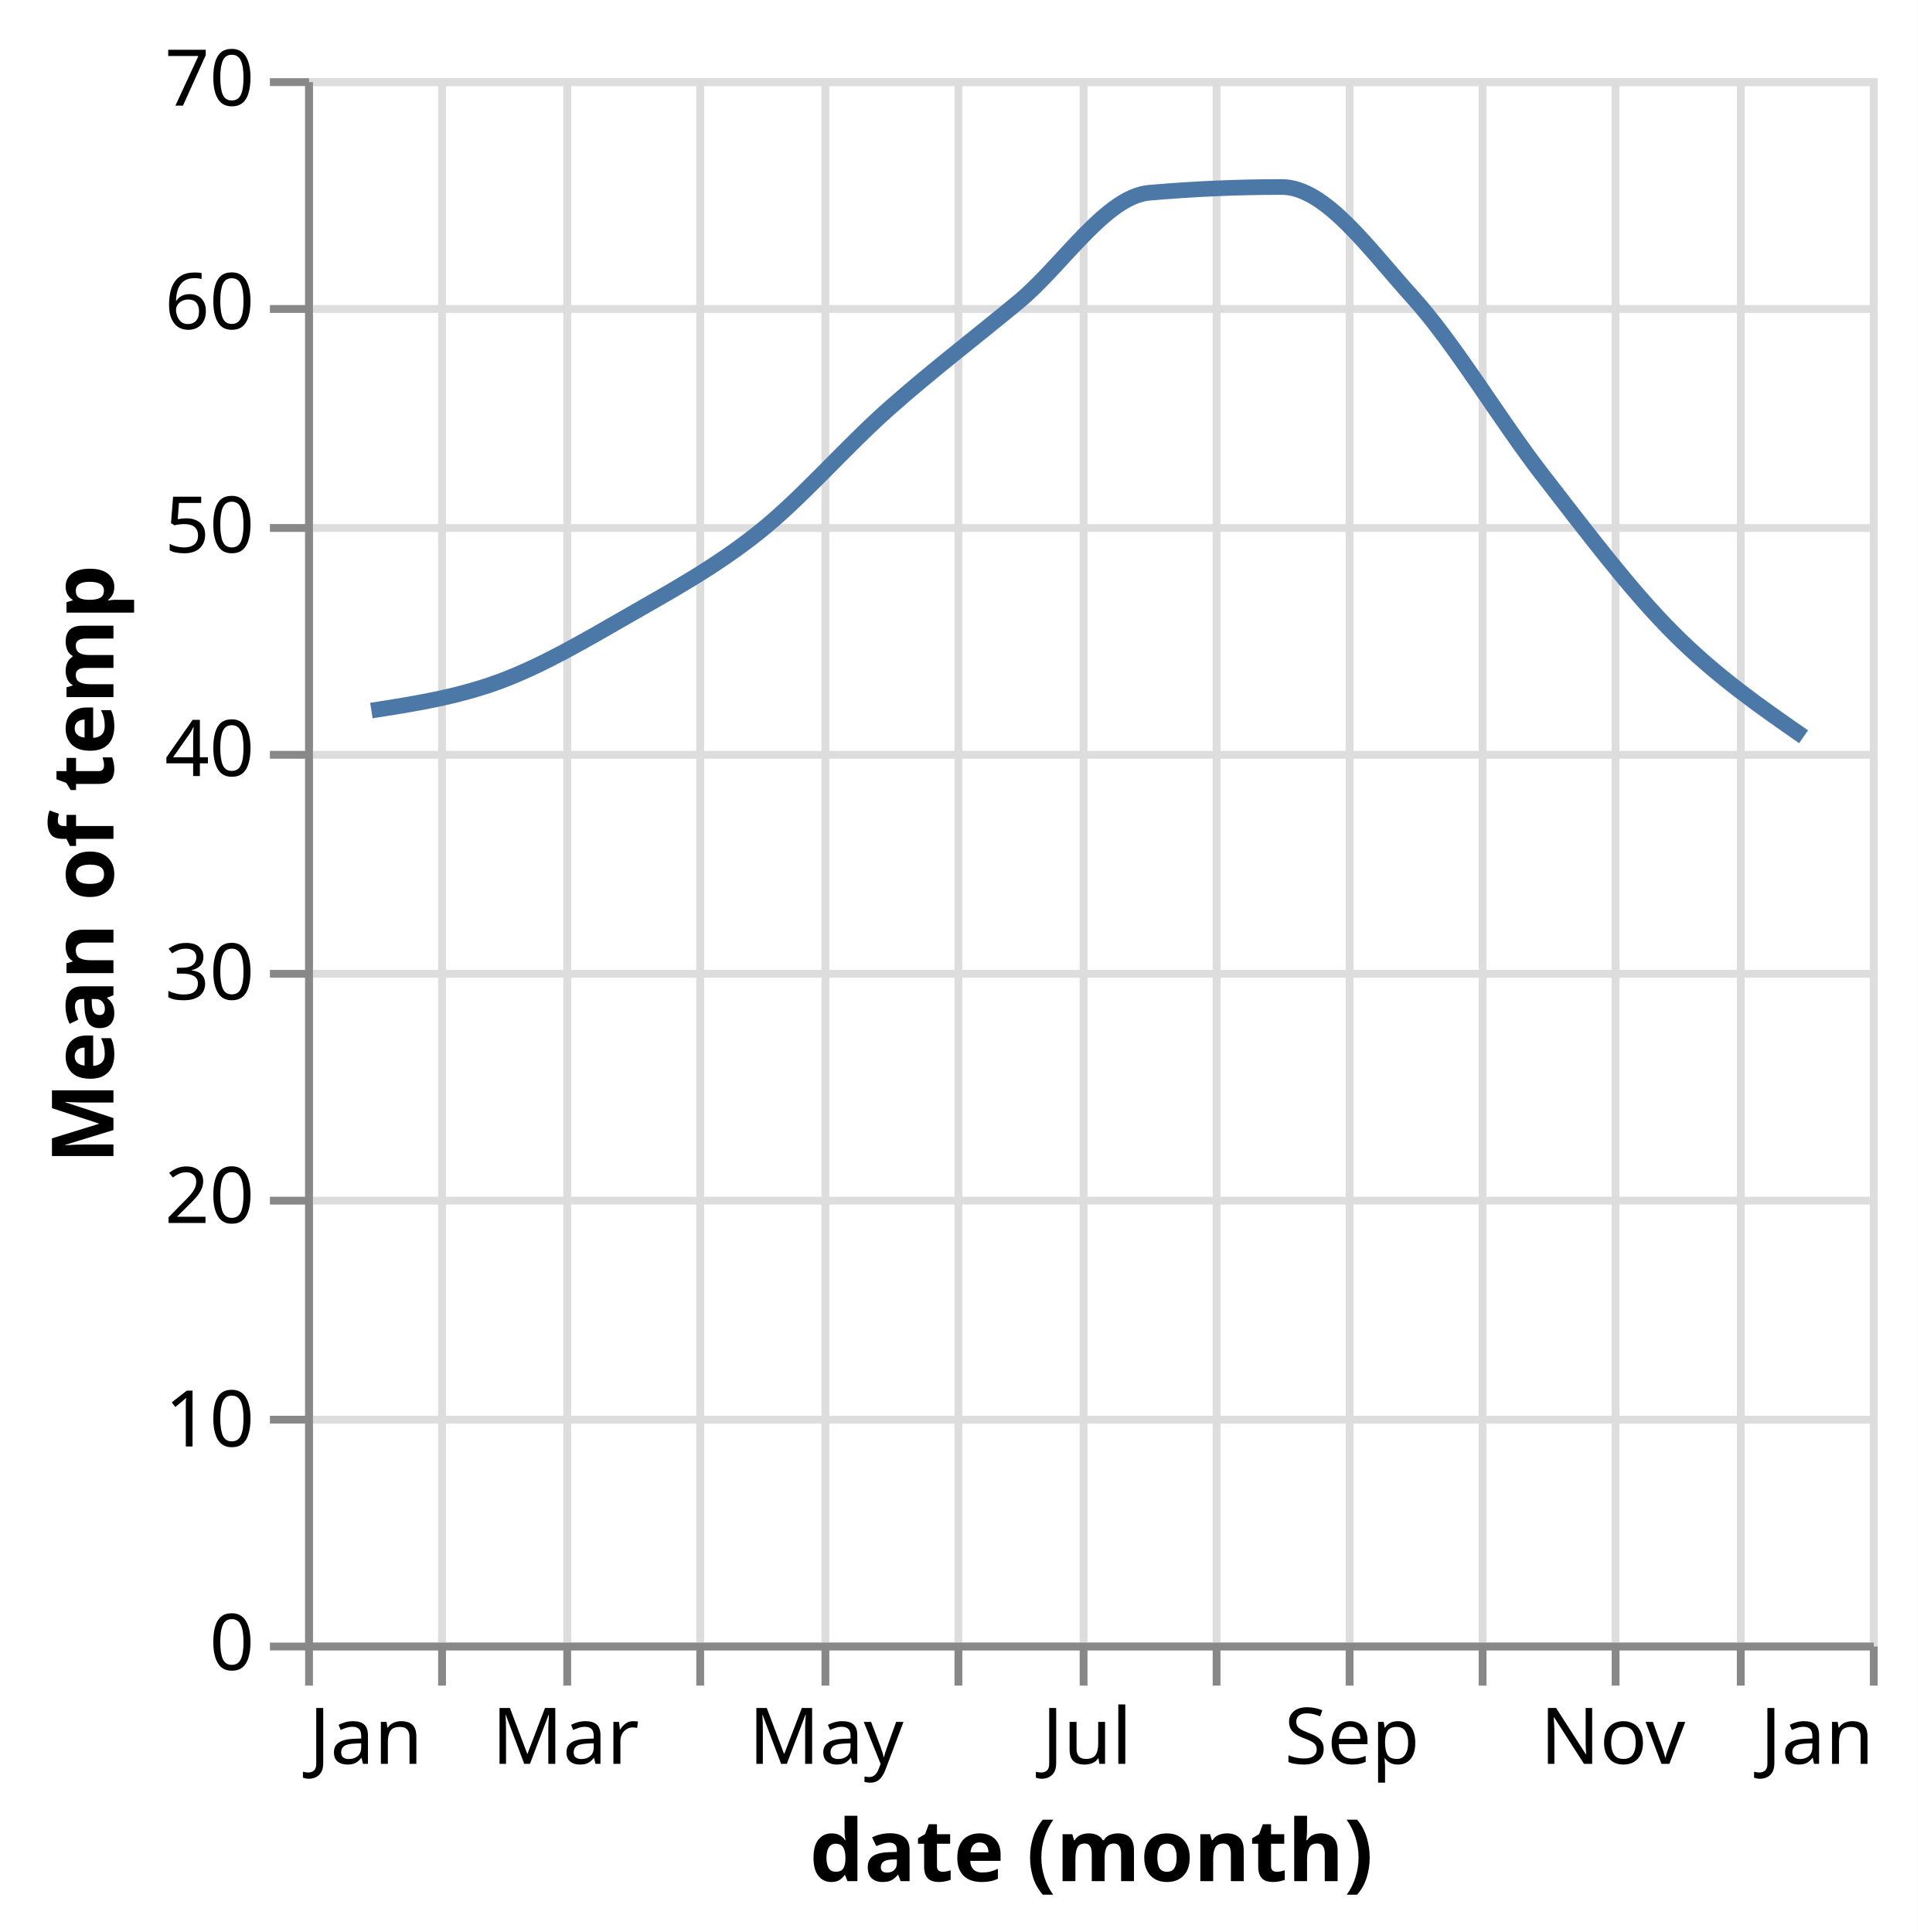
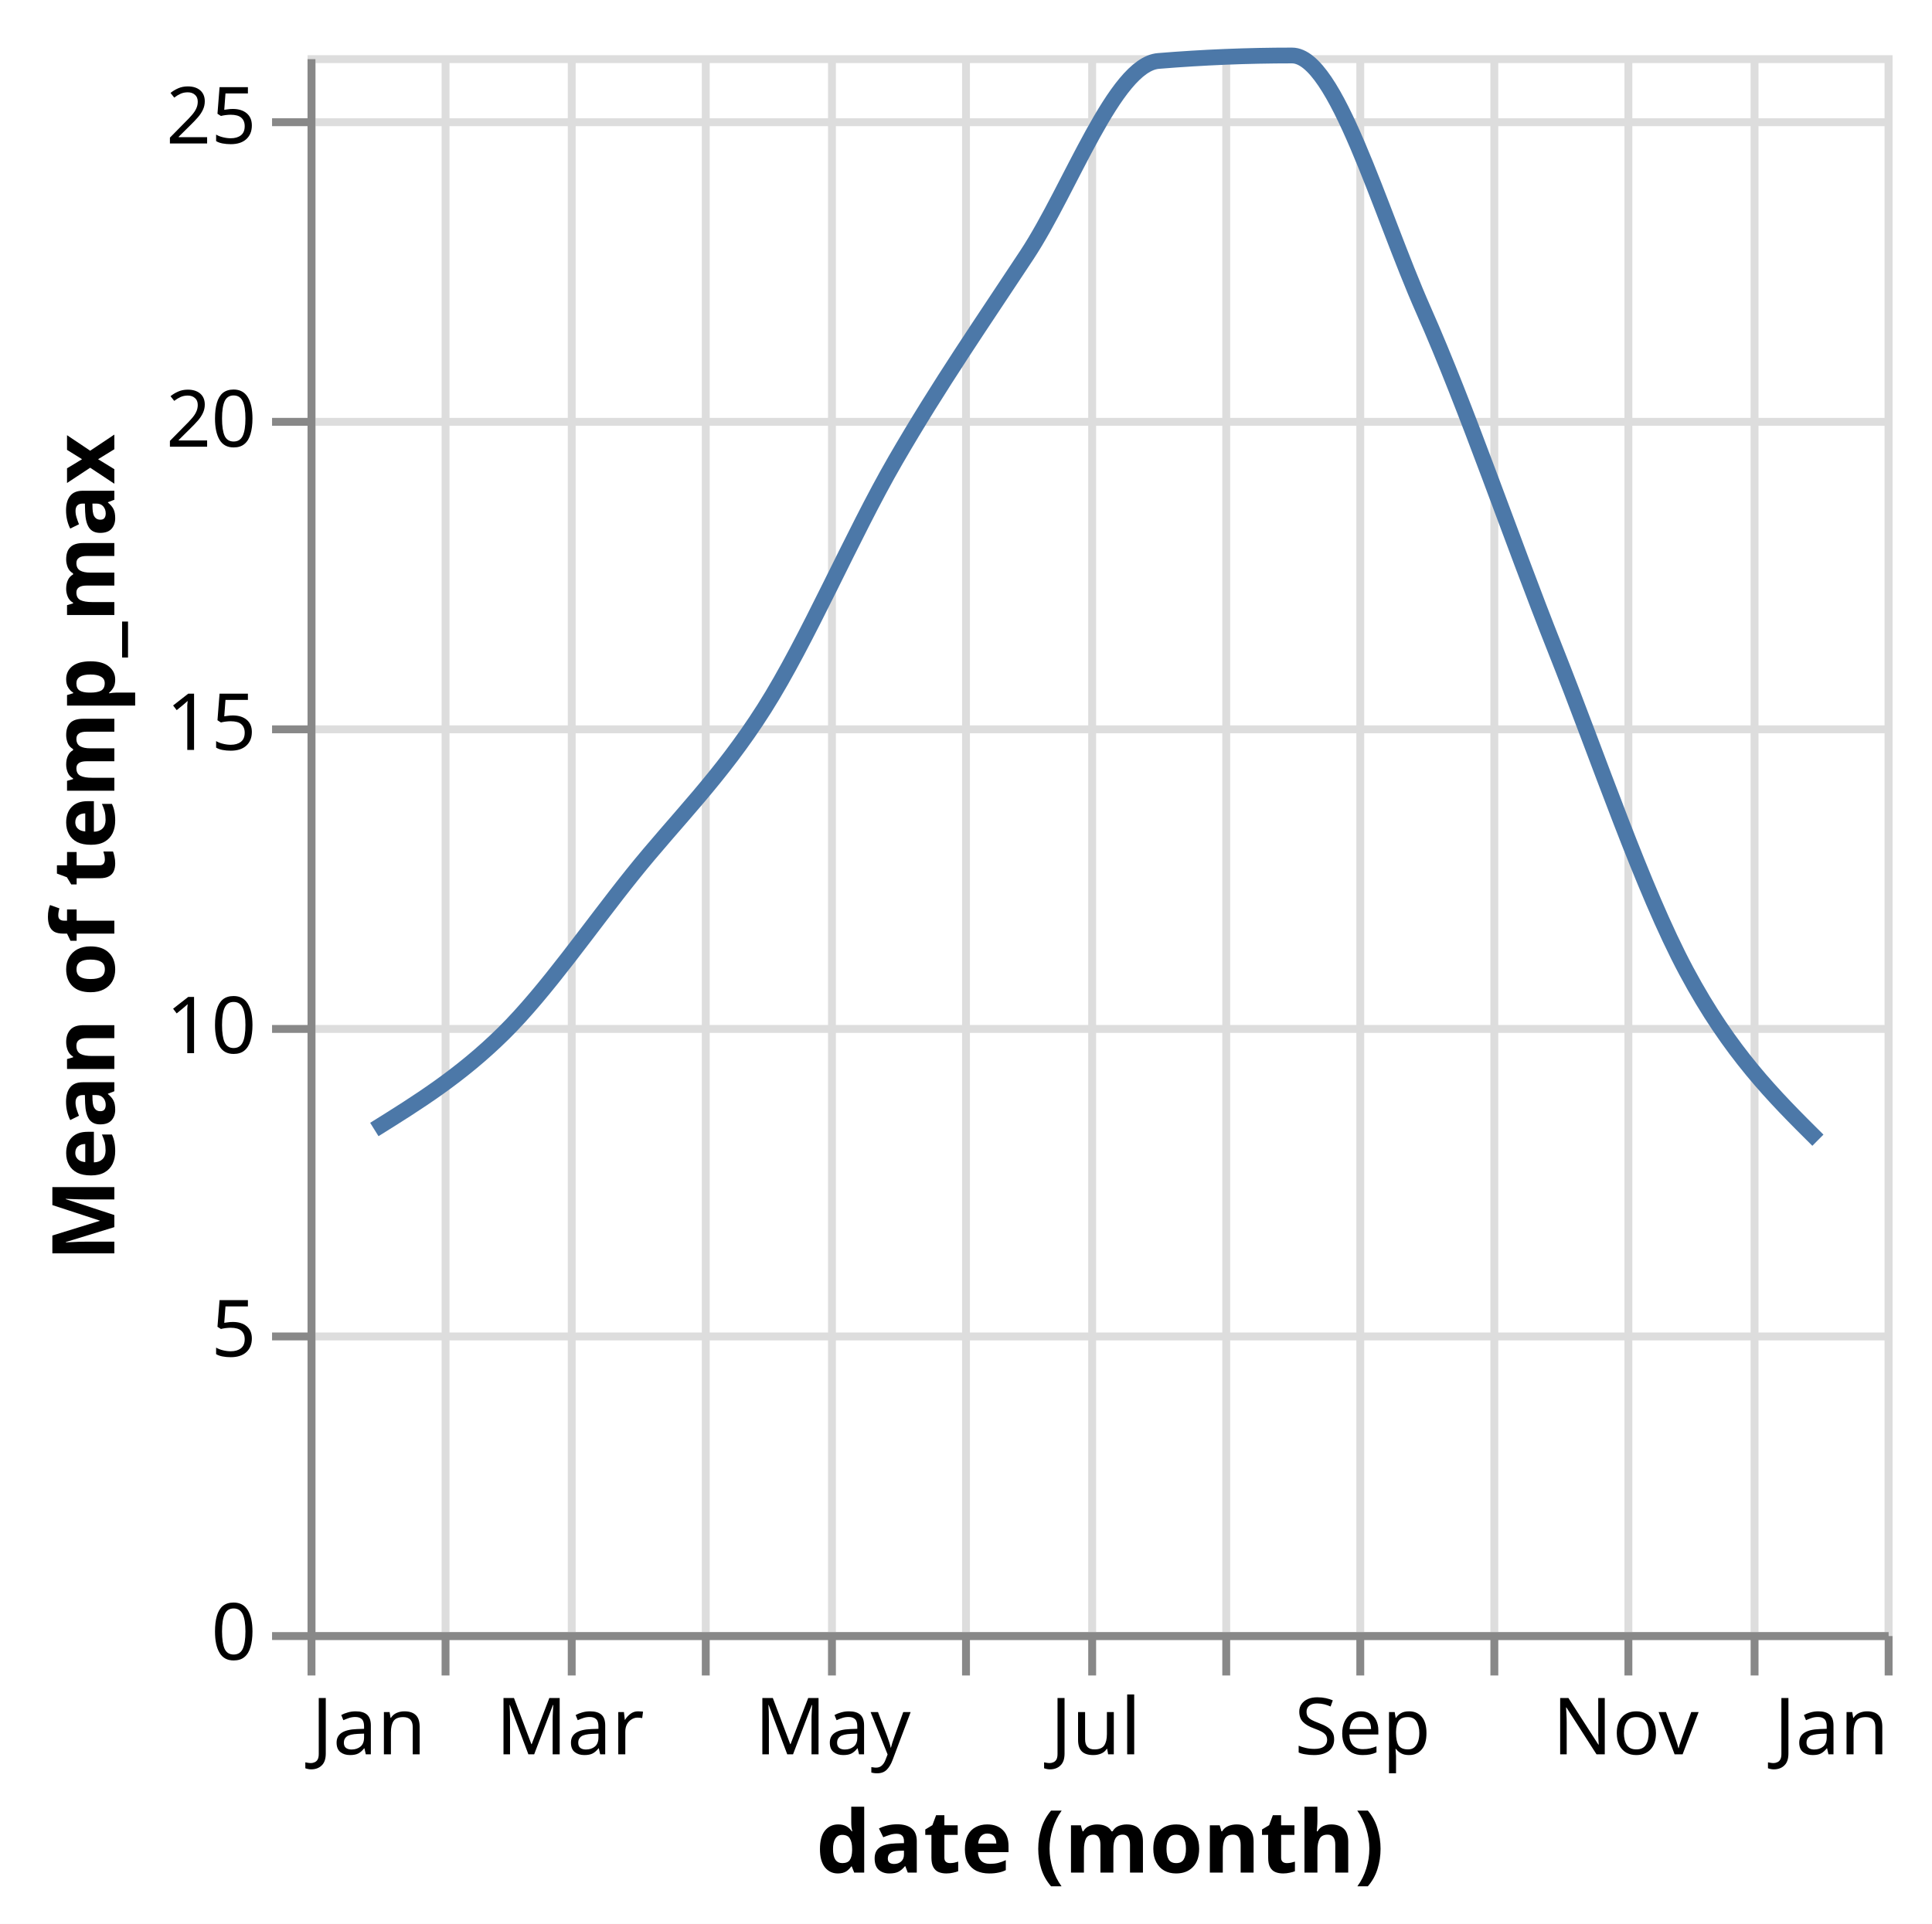
- <svg xmlns="http://www.w3.org/2000/svg" class="marks" width="245" height="247" viewBox="0 0 245 247" version="1.1">
-   <defs>
-     <style>.vega-svg-root * { fill: none; } .vega-svg-root tspan { fill: inherit; } .vega-svg-root path { stroke-miterlimit: 10; }</style>
-   </defs>
-   <rect width="245" height="247" style="fill: white;" />
-   <g class="vega-svg-root" transform="translate(39,10)">
+ <svg xmlns="http://www.w3.org/2000/svg" class="marks" width="245" height="244" viewBox="0 0 245 244" version="1.1">
+   <rect width="245" height="244" fill="white" />
+   <g fill="none" stroke-miterlimit="10" transform="translate(39,7)">
    <g class="mark-group role-frame root" role="graphics-object" aria-roledescription="group mark container">
      <g transform="translate(0,0)">
-         <path class="background" aria-hidden="true" d="M0.5,0.5h200v200h-200Z" style="stroke: #ddd;" />
+         <path class="background" aria-hidden="true" d="M0.5,0.5h200v200h-200Z" stroke="#ddd" />
        <g>
          <g class="mark-group role-axis" aria-hidden="true">
            <g transform="translate(0.5,200.5)">
-               <path class="background" aria-hidden="true" d="M0,0h0v0h0Z" style="pointer-events: none;" />
+               <path class="background" aria-hidden="true" d="M0,0h0v0h0Z" pointer-events="none" />
              <g>
-                 <g class="mark-rule role-axis-grid" style="pointer-events: none;">
-                   <line transform="translate(0,-200)" x2="0" y2="200" style="stroke: #ddd; stroke-width: 1; opacity: 1;" />
-                   <line transform="translate(17,-200)" x2="0" y2="200" style="stroke: #ddd; stroke-width: 1; opacity: 1;" />
-                   <line transform="translate(33,-200)" x2="0" y2="200" style="stroke: #ddd; stroke-width: 1; opacity: 1;" />
-                   <line transform="translate(50,-200)" x2="0" y2="200" style="stroke: #ddd; stroke-width: 1; opacity: 1;" />
-                   <line transform="translate(66,-200)" x2="0" y2="200" style="stroke: #ddd; stroke-width: 1; opacity: 1;" />
-                   <line transform="translate(83,-200)" x2="0" y2="200" style="stroke: #ddd; stroke-width: 1; opacity: 1;" />
-                   <line transform="translate(99,-200)" x2="0" y2="200" style="stroke: #ddd; stroke-width: 1; opacity: 1;" />
-                   <line transform="translate(116,-200)" x2="0" y2="200" style="stroke: #ddd; stroke-width: 1; opacity: 1;" />
-                   <line transform="translate(133,-200)" x2="0" y2="200" style="stroke: #ddd; stroke-width: 1; opacity: 1;" />
-                   <line transform="translate(150,-200)" x2="0" y2="200" style="stroke: #ddd; stroke-width: 1; opacity: 1;" />
-                   <line transform="translate(167,-200)" x2="0" y2="200" style="stroke: #ddd; stroke-width: 1; opacity: 1;" />
-                   <line transform="translate(183,-200)" x2="0" y2="200" style="stroke: #ddd; stroke-width: 1; opacity: 1;" />
-                   <line transform="translate(200,-200)" x2="0" y2="200" style="stroke: #ddd; stroke-width: 1; opacity: 1;" />
+                 <g class="mark-rule role-axis-grid" pointer-events="none">
+                   <line transform="translate(0,-200)" x2="0" y2="200" stroke="#ddd" stroke-width="1" opacity="1" />
+                   <line transform="translate(17,-200)" x2="0" y2="200" stroke="#ddd" stroke-width="1" opacity="1" />
+                   <line transform="translate(33,-200)" x2="0" y2="200" stroke="#ddd" stroke-width="1" opacity="1" />
+                   <line transform="translate(50,-200)" x2="0" y2="200" stroke="#ddd" stroke-width="1" opacity="1" />
+                   <line transform="translate(66,-200)" x2="0" y2="200" stroke="#ddd" stroke-width="1" opacity="1" />
+                   <line transform="translate(83,-200)" x2="0" y2="200" stroke="#ddd" stroke-width="1" opacity="1" />
+                   <line transform="translate(99,-200)" x2="0" y2="200" stroke="#ddd" stroke-width="1" opacity="1" />
+                   <line transform="translate(116,-200)" x2="0" y2="200" stroke="#ddd" stroke-width="1" opacity="1" />
+                   <line transform="translate(133,-200)" x2="0" y2="200" stroke="#ddd" stroke-width="1" opacity="1" />
+                   <line transform="translate(150,-200)" x2="0" y2="200" stroke="#ddd" stroke-width="1" opacity="1" />
+                   <line transform="translate(167,-200)" x2="0" y2="200" stroke="#ddd" stroke-width="1" opacity="1" />
+                   <line transform="translate(183,-200)" x2="0" y2="200" stroke="#ddd" stroke-width="1" opacity="1" />
+                   <line transform="translate(200,-200)" x2="0" y2="200" stroke="#ddd" stroke-width="1" opacity="1" />
                </g>
              </g>
-               <path class="foreground" aria-hidden="true" d="" style="pointer-events: none; display: none;" />
+               <path class="foreground" aria-hidden="true" d="" pointer-events="none" display="none" />
            </g>
          </g>
          <g class="mark-group role-axis" aria-hidden="true">
            <g transform="translate(0.5,0.5)">
-               <path class="background" aria-hidden="true" d="M0,0h0v0h0Z" style="pointer-events: none;" />
+               <path class="background" aria-hidden="true" d="M0,0h0v0h0Z" pointer-events="none" />
              <g>
-                 <g class="mark-rule role-axis-grid" style="pointer-events: none;">
-                   <line transform="translate(0,200)" x2="200" y2="0" style="stroke: #ddd; stroke-width: 1; opacity: 1;" />
-                   <line transform="translate(0,171)" x2="200" y2="0" style="stroke: #ddd; stroke-width: 1; opacity: 1;" />
-                   <line transform="translate(0,143)" x2="200" y2="0" style="stroke: #ddd; stroke-width: 1; opacity: 1;" />
-                   <line transform="translate(0,114)" x2="200" y2="0" style="stroke: #ddd; stroke-width: 1; opacity: 1;" />
-                   <line transform="translate(0,86)" x2="200" y2="0" style="stroke: #ddd; stroke-width: 1; opacity: 1;" />
-                   <line transform="translate(0,57)" x2="200" y2="0" style="stroke: #ddd; stroke-width: 1; opacity: 1;" />
-                   <line transform="translate(0,29)" x2="200" y2="0" style="stroke: #ddd; stroke-width: 1; opacity: 1;" />
-                   <line transform="translate(0,0)" x2="200" y2="0" style="stroke: #ddd; stroke-width: 1; opacity: 1;" />
+                 <g class="mark-rule role-axis-grid" pointer-events="none">
+                   <line transform="translate(0,200)" x2="200" y2="0" stroke="#ddd" stroke-width="1" opacity="1" />
+                   <line transform="translate(0,162)" x2="200" y2="0" stroke="#ddd" stroke-width="1" opacity="1" />
+                   <line transform="translate(0,123)" x2="200" y2="0" stroke="#ddd" stroke-width="1" opacity="1" />
+                   <line transform="translate(0,85)" x2="200" y2="0" stroke="#ddd" stroke-width="1" opacity="1" />
+                   <line transform="translate(0,46)" x2="200" y2="0" stroke="#ddd" stroke-width="1" opacity="1" />
+                   <line transform="translate(0,8)" x2="200" y2="0" stroke="#ddd" stroke-width="1" opacity="1" />
                </g>
              </g>
-               <path class="foreground" aria-hidden="true" d="" style="pointer-events: none; display: none;" />
+               <path class="foreground" aria-hidden="true" d="" pointer-events="none" display="none" />
            </g>
          </g>
          <g class="mark-group role-axis" role="graphics-symbol" aria-roledescription="axis" aria-label="X-axis titled 'date (month)' for a time scale with values from January to January">
            <g transform="translate(0.5,200.5)">
-               <path class="background" aria-hidden="true" d="M0,0h0v0h0Z" style="pointer-events: none;" />
+               <path class="background" aria-hidden="true" d="M0,0h0v0h0Z" pointer-events="none" />
              <g>
-                 <g class="mark-rule role-axis-tick" style="pointer-events: none;">
-                   <line transform="translate(0,0)" x2="0" y2="5" style="stroke: #888; stroke-width: 1; opacity: 1;" />
-                   <line transform="translate(17,0)" x2="0" y2="5" style="stroke: #888; stroke-width: 1; opacity: 1;" />
-                   <line transform="translate(33,0)" x2="0" y2="5" style="stroke: #888; stroke-width: 1; opacity: 1;" />
-                   <line transform="translate(50,0)" x2="0" y2="5" style="stroke: #888; stroke-width: 1; opacity: 1;" />
-                   <line transform="translate(66,0)" x2="0" y2="5" style="stroke: #888; stroke-width: 1; opacity: 1;" />
-                   <line transform="translate(83,0)" x2="0" y2="5" style="stroke: #888; stroke-width: 1; opacity: 1;" />
-                   <line transform="translate(99,0)" x2="0" y2="5" style="stroke: #888; stroke-width: 1; opacity: 1;" />
-                   <line transform="translate(116,0)" x2="0" y2="5" style="stroke: #888; stroke-width: 1; opacity: 1;" />
-                   <line transform="translate(133,0)" x2="0" y2="5" style="stroke: #888; stroke-width: 1; opacity: 1;" />
-                   <line transform="translate(150,0)" x2="0" y2="5" style="stroke: #888; stroke-width: 1; opacity: 1;" />
-                   <line transform="translate(167,0)" x2="0" y2="5" style="stroke: #888; stroke-width: 1; opacity: 1;" />
-                   <line transform="translate(183,0)" x2="0" y2="5" style="stroke: #888; stroke-width: 1; opacity: 1;" />
-                   <line transform="translate(200,0)" x2="0" y2="5" style="stroke: #888; stroke-width: 1; opacity: 1;" />
+                 <g class="mark-rule role-axis-tick" pointer-events="none">
+                   <line transform="translate(0,0)" x2="0" y2="5" stroke="#888" stroke-width="1" opacity="1" />
+                   <line transform="translate(17,0)" x2="0" y2="5" stroke="#888" stroke-width="1" opacity="1" />
+                   <line transform="translate(33,0)" x2="0" y2="5" stroke="#888" stroke-width="1" opacity="1" />
+                   <line transform="translate(50,0)" x2="0" y2="5" stroke="#888" stroke-width="1" opacity="1" />
+                   <line transform="translate(66,0)" x2="0" y2="5" stroke="#888" stroke-width="1" opacity="1" />
+                   <line transform="translate(83,0)" x2="0" y2="5" stroke="#888" stroke-width="1" opacity="1" />
+                   <line transform="translate(99,0)" x2="0" y2="5" stroke="#888" stroke-width="1" opacity="1" />
+                   <line transform="translate(116,0)" x2="0" y2="5" stroke="#888" stroke-width="1" opacity="1" />
+                   <line transform="translate(133,0)" x2="0" y2="5" stroke="#888" stroke-width="1" opacity="1" />
+                   <line transform="translate(150,0)" x2="0" y2="5" stroke="#888" stroke-width="1" opacity="1" />
+                   <line transform="translate(167,0)" x2="0" y2="5" stroke="#888" stroke-width="1" opacity="1" />
+                   <line transform="translate(183,0)" x2="0" y2="5" stroke="#888" stroke-width="1" opacity="1" />
+                   <line transform="translate(200,0)" x2="0" y2="5" stroke="#888" stroke-width="1" opacity="1" />
                </g>
-                 <g class="mark-text role-axis-label" style="pointer-events: none;">
-                   <text text-anchor="start" transform="translate(0,15)" style="font-family: sans-serif; font-size: 10px; fill: #000; opacity: 1;">Jan</text>
-                   <text text-anchor="middle" transform="translate(16.93989,15)" style="font-family: sans-serif; font-size: 10px; fill: #000; opacity: 0;">Feb</text>
-                   <text text-anchor="middle" transform="translate(32.78689,15)" style="font-family: sans-serif; font-size: 10px; fill: #000; opacity: 1;">Mar</text>
-                   <text text-anchor="middle" transform="translate(49.70401,15)" style="font-family: sans-serif; font-size: 10px; fill: #000; opacity: 0;">Apr</text>
-                   <text text-anchor="middle" transform="translate(66.09745,15)" style="font-family: sans-serif; font-size: 10px; fill: #000; opacity: 1;">May</text>
-                   <text text-anchor="middle" transform="translate(83.03734,15)" style="font-family: sans-serif; font-size: 10px; fill: #000; opacity: 0;">Jun</text>
-                   <text text-anchor="middle" transform="translate(99.43078,15)" style="font-family: sans-serif; font-size: 10px; fill: #000; opacity: 1;">Jul</text>
-                   <text text-anchor="middle" transform="translate(116.3707,15)" style="font-family: sans-serif; font-size: 10px; fill: #000; opacity: 0;">Aug</text>
-                   <text text-anchor="middle" transform="translate(133.3106,15)" style="font-family: sans-serif; font-size: 10px; fill: #000; opacity: 1;">Sep</text>
-                   <text text-anchor="middle" transform="translate(149.704,15)" style="font-family: sans-serif; font-size: 10px; fill: #000; opacity: 0;">Oct</text>
-                   <text text-anchor="middle" transform="translate(166.6439,15)" style="font-family: sans-serif; font-size: 10px; fill: #000; opacity: 1;">Nov</text>
-                   <text text-anchor="middle" transform="translate(183.0601,15)" style="font-family: sans-serif; font-size: 10px; fill: #000; opacity: 0;">Dec</text>
-                   <text text-anchor="end" transform="translate(200,15)" style="font-family: sans-serif; font-size: 10px; fill: #000; opacity: 1;">Jan</text>
+                 <g class="mark-text role-axis-label" pointer-events="none">
+                   <text text-anchor="start" transform="translate(0,15)" font-family="sans-serif" font-size="10px" fill="#000" opacity="1">Jan</text>
+                   <text text-anchor="middle" transform="translate(16.93989,15)" font-family="sans-serif" font-size="10px" fill="#000" opacity="0">Feb</text>
+                   <text text-anchor="middle" transform="translate(32.78689,15)" font-family="sans-serif" font-size="10px" fill="#000" opacity="1">Mar</text>
+                   <text text-anchor="middle" transform="translate(49.70401,15)" font-family="sans-serif" font-size="10px" fill="#000" opacity="0">Apr</text>
+                   <text text-anchor="middle" transform="translate(66.09745,15)" font-family="sans-serif" font-size="10px" fill="#000" opacity="1">May</text>
+                   <text text-anchor="middle" transform="translate(83.03734,15)" font-family="sans-serif" font-size="10px" fill="#000" opacity="0">Jun</text>
+                   <text text-anchor="middle" transform="translate(99.43078,15)" font-family="sans-serif" font-size="10px" fill="#000" opacity="1">Jul</text>
+                   <text text-anchor="middle" transform="translate(116.3707,15)" font-family="sans-serif" font-size="10px" fill="#000" opacity="0">Aug</text>
+                   <text text-anchor="middle" transform="translate(133.3106,15)" font-family="sans-serif" font-size="10px" fill="#000" opacity="1">Sep</text>
+                   <text text-anchor="middle" transform="translate(149.704,15)" font-family="sans-serif" font-size="10px" fill="#000" opacity="0">Oct</text>
+                   <text text-anchor="middle" transform="translate(166.6439,15)" font-family="sans-serif" font-size="10px" fill="#000" opacity="1">Nov</text>
+                   <text text-anchor="middle" transform="translate(183.0601,15)" font-family="sans-serif" font-size="10px" fill="#000" opacity="0">Dec</text>
+                   <text text-anchor="end" transform="translate(200,15)" font-family="sans-serif" font-size="10px" fill="#000" opacity="1">Jan</text>
                </g>
-                 <g class="mark-rule role-axis-domain" style="pointer-events: none;">
-                   <line transform="translate(0,0)" x2="200" y2="0" style="stroke: #888; stroke-width: 1; opacity: 1;" />
+                 <g class="mark-rule role-axis-domain" pointer-events="none">
+                   <line transform="translate(0,0)" x2="200" y2="0" stroke="#888" stroke-width="1" opacity="1" />
                </g>
-                 <g class="mark-text role-axis-title" style="pointer-events: none;">
-                   <text text-anchor="middle" transform="translate(100,30)" style="font-family: sans-serif; font-size: 11px; font-weight: bold; fill: #000; opacity: 1;">date (month)</text>
+                 <g class="mark-text role-axis-title" pointer-events="none">
+                   <text text-anchor="middle" transform="translate(100,30)" font-family="sans-serif" font-size="11px" font-weight="bold" fill="#000" opacity="1">date (month)</text>
                </g>
              </g>
-               <path class="foreground" aria-hidden="true" d="" style="pointer-events: none; display: none;" />
+               <path class="foreground" aria-hidden="true" d="" pointer-events="none" display="none" />
            </g>
          </g>
-           <g class="mark-group role-axis" role="graphics-symbol" aria-roledescription="axis" aria-label="Y-axis titled 'Mean of temp' for a linear scale with values from 0 to 70">
+           <g class="mark-group role-axis" role="graphics-symbol" aria-roledescription="axis" aria-label="Y-axis titled 'Mean of temp_max' for a linear scale with values from 0 to 26">
            <g transform="translate(0.5,0.5)">
-               <path class="background" aria-hidden="true" d="M0,0h0v0h0Z" style="pointer-events: none;" />
+               <path class="background" aria-hidden="true" d="M0,0h0v0h0Z" pointer-events="none" />
              <g>
-                 <g class="mark-rule role-axis-tick" style="pointer-events: none;">
-                   <line transform="translate(0,200)" x2="-5" y2="0" style="stroke: #888; stroke-width: 1; opacity: 1;" />
-                   <line transform="translate(0,171)" x2="-5" y2="0" style="stroke: #888; stroke-width: 1; opacity: 1;" />
-                   <line transform="translate(0,143)" x2="-5" y2="0" style="stroke: #888; stroke-width: 1; opacity: 1;" />
-                   <line transform="translate(0,114)" x2="-5" y2="0" style="stroke: #888; stroke-width: 1; opacity: 1;" />
-                   <line transform="translate(0,86)" x2="-5" y2="0" style="stroke: #888; stroke-width: 1; opacity: 1;" />
-                   <line transform="translate(0,57)" x2="-5" y2="0" style="stroke: #888; stroke-width: 1; opacity: 1;" />
-                   <line transform="translate(0,29)" x2="-5" y2="0" style="stroke: #888; stroke-width: 1; opacity: 1;" />
-                   <line transform="translate(0,0)" x2="-5" y2="0" style="stroke: #888; stroke-width: 1; opacity: 1;" />
+                 <g class="mark-rule role-axis-tick" pointer-events="none">
+                   <line transform="translate(0,200)" x2="-5" y2="0" stroke="#888" stroke-width="1" opacity="1" />
+                   <line transform="translate(0,162)" x2="-5" y2="0" stroke="#888" stroke-width="1" opacity="1" />
+                   <line transform="translate(0,123)" x2="-5" y2="0" stroke="#888" stroke-width="1" opacity="1" />
+                   <line transform="translate(0,85)" x2="-5" y2="0" stroke="#888" stroke-width="1" opacity="1" />
+                   <line transform="translate(0,46)" x2="-5" y2="0" stroke="#888" stroke-width="1" opacity="1" />
+                   <line transform="translate(0,8)" x2="-5" y2="0" stroke="#888" stroke-width="1" opacity="1" />
                </g>
-                 <g class="mark-text role-axis-label" style="pointer-events: none;">
-                   <text text-anchor="end" transform="translate(-7,203)" style="font-family: sans-serif; font-size: 10px; fill: #000; opacity: 1;">0</text>
-                   <text text-anchor="end" transform="translate(-7,174.4286)" style="font-family: sans-serif; font-size: 10px; fill: #000; opacity: 1;">10</text>
-                   <text text-anchor="end" transform="translate(-7,145.8571)" style="font-family: sans-serif; font-size: 10px; fill: #000; opacity: 1;">20</text>
-                   <text text-anchor="end" transform="translate(-7,117.2857)" style="font-family: sans-serif; font-size: 10px; fill: #000; opacity: 1;">30</text>
-                   <text text-anchor="end" transform="translate(-7,88.71429)" style="font-family: sans-serif; font-size: 10px; fill: #000; opacity: 1;">40</text>
-                   <text text-anchor="end" transform="translate(-7,60.14286)" style="font-family: sans-serif; font-size: 10px; fill: #000; opacity: 1;">50</text>
-                   <text text-anchor="end" transform="translate(-7,31.57143)" style="font-family: sans-serif; font-size: 10px; fill: #000; opacity: 1;">60</text>
-                   <text text-anchor="end" transform="translate(-7,3)" style="font-family: sans-serif; font-size: 10px; fill: #000; opacity: 1;">70</text>
+                 <g class="mark-text role-axis-label" pointer-events="none">
+                   <text text-anchor="end" transform="translate(-7,203)" font-family="sans-serif" font-size="10px" fill="#000" opacity="1">0</text>
+                   <text text-anchor="end" transform="translate(-7,164.5385)" font-family="sans-serif" font-size="10px" fill="#000" opacity="1">5</text>
+                   <text text-anchor="end" transform="translate(-7,126.0769)" font-family="sans-serif" font-size="10px" fill="#000" opacity="1">10</text>
+                   <text text-anchor="end" transform="translate(-7,87.61538)" font-family="sans-serif" font-size="10px" fill="#000" opacity="1">15</text>
+                   <text text-anchor="end" transform="translate(-7,49.15385)" font-family="sans-serif" font-size="10px" fill="#000" opacity="1">20</text>
+                   <text text-anchor="end" transform="translate(-7,10.69231)" font-family="sans-serif" font-size="10px" fill="#000" opacity="1">25</text>
                </g>
-                 <g class="mark-rule role-axis-domain" style="pointer-events: none;">
-                   <line transform="translate(0,200)" x2="0" y2="-200" style="stroke: #888; stroke-width: 1; opacity: 1;" />
+                 <g class="mark-rule role-axis-domain" pointer-events="none">
+                   <line transform="translate(0,200)" x2="0" y2="-200" stroke="#888" stroke-width="1" opacity="1" />
                </g>
-                 <g class="mark-text role-axis-title" style="pointer-events: none;">
-                   <text text-anchor="middle" transform="translate(-23,100) rotate(-90) translate(0,-2)" style="font-family: sans-serif; font-size: 11px; font-weight: bold; fill: #000; opacity: 1;">Mean of temp</text>
+                 <g class="mark-text role-axis-title" pointer-events="none">
+                   <text text-anchor="middle" transform="translate(-23,100) rotate(-90) translate(0,-2)" font-family="sans-serif" font-size="11px" font-weight="bold" fill="#000" opacity="1">Mean of temp_max</text>
                </g>
              </g>
-               <path class="foreground" aria-hidden="true" d="" style="pointer-events: none; display: none;" />
+               <path class="foreground" aria-hidden="true" d="" pointer-events="none" display="none" />
            </g>
          </g>
          <g class="mark-line role-mark marks" role="graphics-object" aria-roledescription="line mark container">
-             <path aria-label="date (month): Jan; Mean of temp: 41.7056527591" role="graphics-symbol" aria-roledescription="line mark" d="M8.47,80.841C13.934,79.99,19.399,79.139,24.863,77.121C30.324,75.104,35.785,71.874,41.245,68.74C46.797,65.554,52.349,62.532,57.901,58.126C63.456,53.717,69.012,47.223,74.567,42.293C80.123,37.362,85.679,33.152,91.234,28.543C96.79,23.935,102.345,15.123,107.901,14.641C113.547,14.151,119.194,13.906,124.841,13.906C130.396,13.906,135.952,21.801,141.507,27.941C147.063,34.081,152.618,43.587,158.174,50.745C163.733,57.909,169.293,65.331,174.852,70.905C180.411,76.479,185.971,80.335,191.53,84.191" style="stroke: #4c78a8; stroke-width: 2;" />
+             <path aria-label="date (month): Jan; Mean of temp_max: 8.28709677419" role="graphics-symbol" aria-roledescription="line mark" d="M8.47,136.253C13.934,132.85,19.399,129.446,24.863,124.044C30.324,118.644,35.785,110.652,41.245,103.852C46.797,96.939,52.349,91.642,57.901,82.897C63.456,74.147,69.012,60.957,74.567,51.359C80.123,41.76,85.679,33.745,91.234,25.308C96.79,16.87,102.345,1.188,107.901,0.732C113.547,0.269,119.194,0.037,124.841,0.037C130.396,0.037,135.952,19.788,141.507,32.321C147.063,44.853,152.618,61.259,158.174,75.23C163.733,89.21,169.293,105.776,174.852,116.173C180.411,126.57,185.971,132.091,191.53,137.612" stroke="#4c78a8" stroke-width="2" />
          </g>
        </g>
-         <path class="foreground" aria-hidden="true" d="" style="display: none;" />
+         <path class="foreground" aria-hidden="true" d="" display="none" />
      </g>
    </g>
  </g>
</svg>
